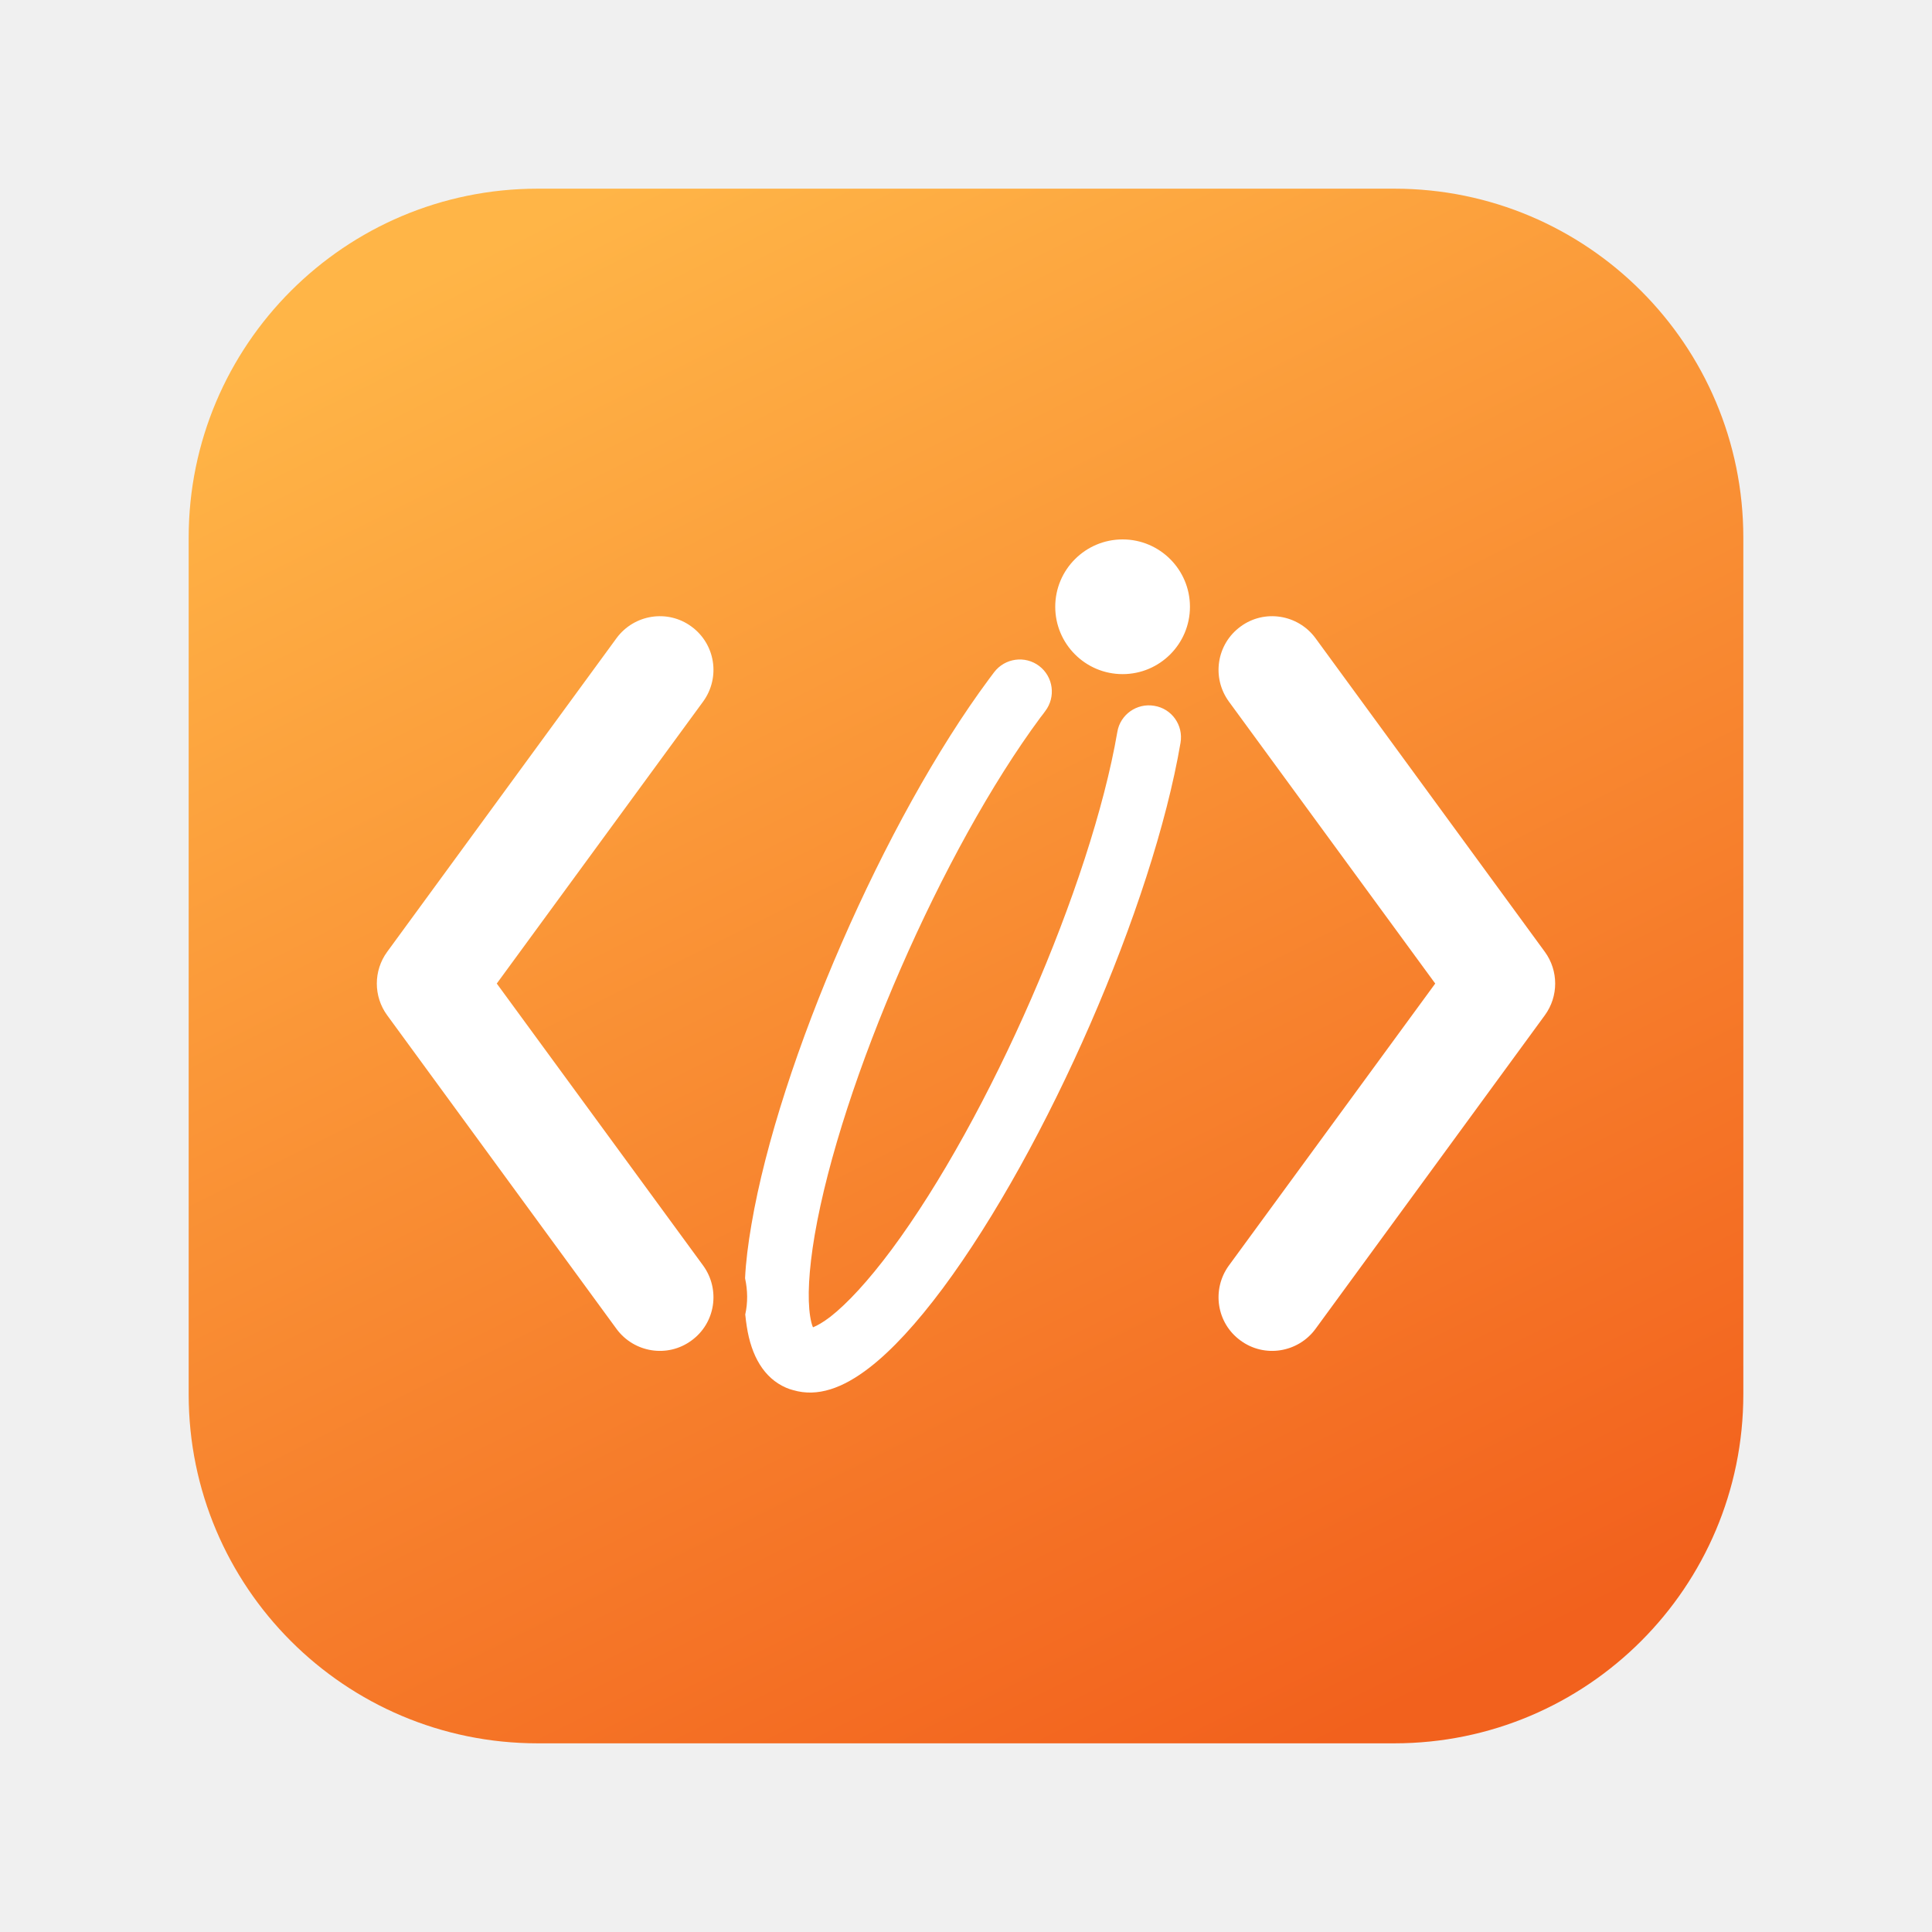
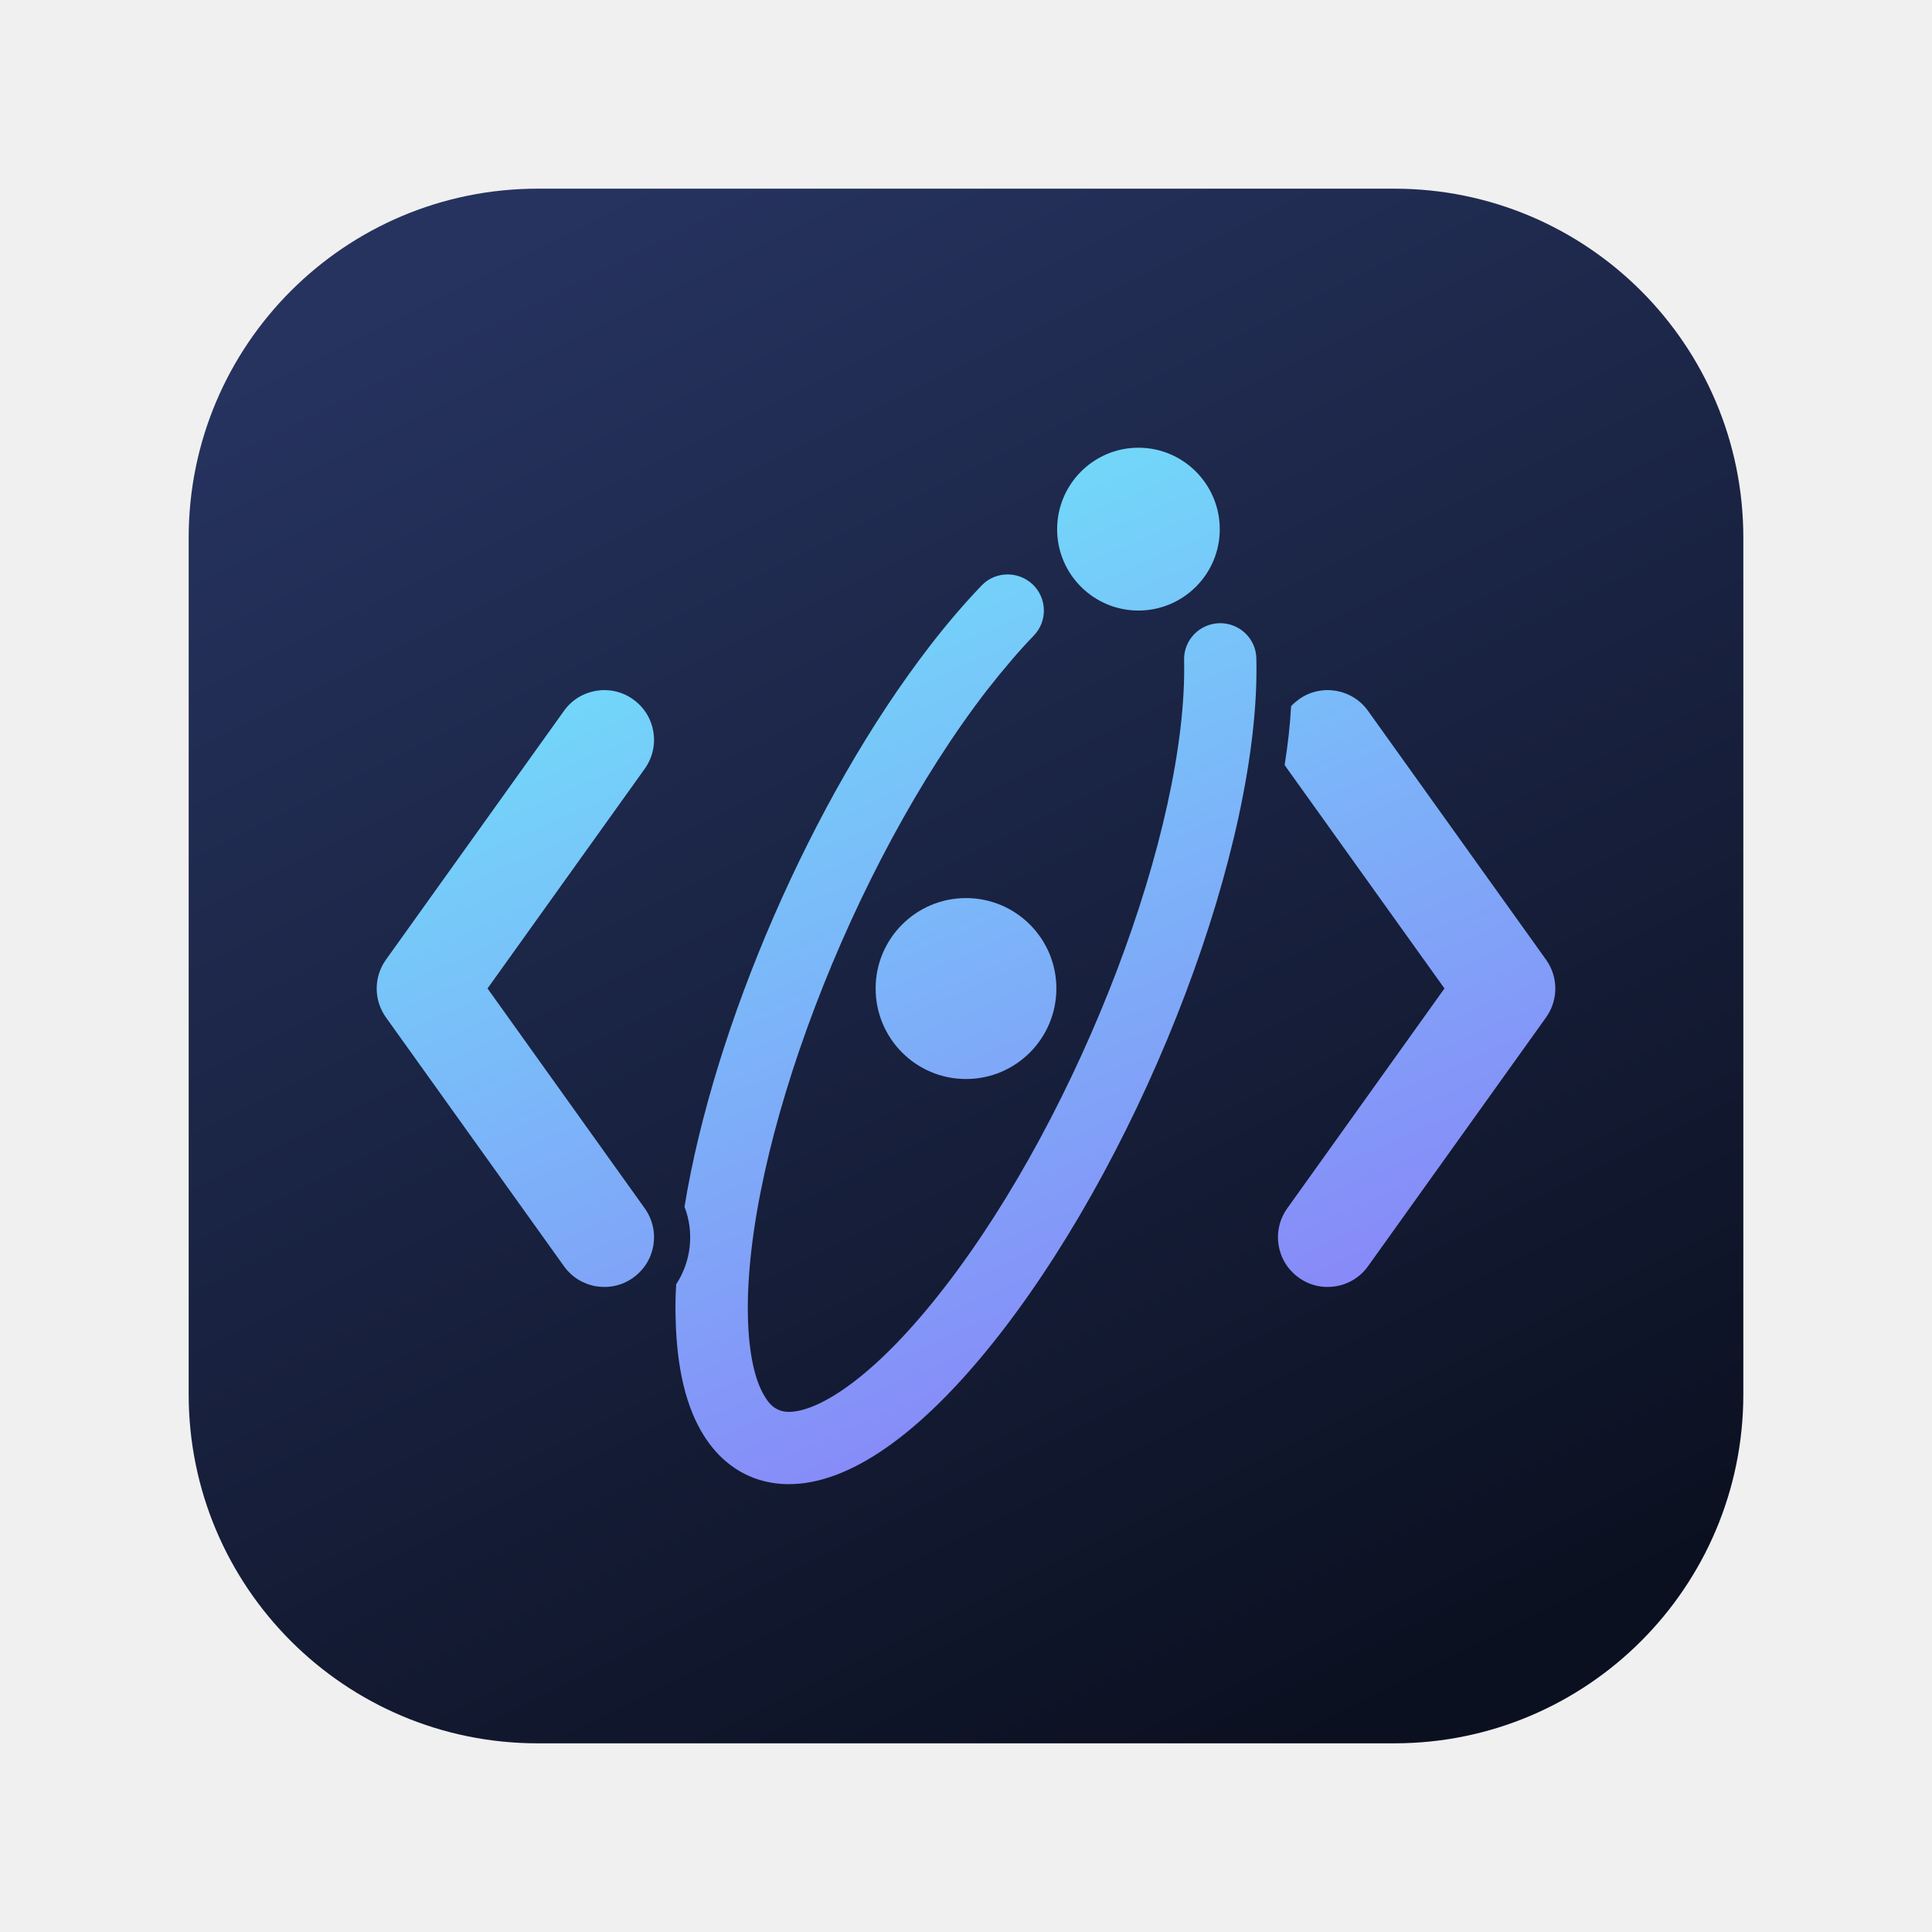
<svg xmlns="http://www.w3.org/2000/svg" viewBox="0 0 1024 1024" width="1024" height="1024" role="img" aria-label="Orbit IDE">
  <defs>
    <linearGradient id="orbit-ide-tile" x1="0.25" y1="0" x2="0.75" y2="1">
-       <stop offset="0" stop-color="#ffb547" />
-       <stop offset="1" stop-color="#f2611d" />
+       <stop offset="0" stop-color="#26335f" />
+       <stop offset="1" stop-color="#0b1020" />
    </linearGradient>
  </defs>
  <rect x="100" y="100" width="824" height="824" rx="185" fill="url(#orbit-ide-tile)" />
-   <path fill="#fff" d="M550.8 353C558.3 358.7 559.7 369.4 554 376.9C553.2 378 552.4 379.1 551.5 380.2C499.6 450.2 445.7 573.8 431.8 654.6C428.6 673.5 427.9 688.1 429.4 697.7C429.8 700.2 430.3 702.2 430.9 703.5L430.9 703.5C433.2 702.6 436.3 700.8 440 698C449.1 690.9 460.2 678.9 472.5 662.4C524.4 592.5 578.3 468.8 592.2 388C593.7 378.7 602.6 372.5 611.8 374.1C621.1 375.6 627.3 384.4 625.7 393.7C611 479.9 554.9 608.5 499.8 682.7C485.8 701.5 472.7 715.7 460.8 724.9C446.7 735.8 433.3 740.6 420.4 736.8C419.1 736.5 417.8 736 416.6 735.5C404.9 730.4 398.2 718.7 395.8 703C395.5 701 395.2 698.9 395 696.7C396.4 690.4 396.3 683.9 394.9 677.5C395.3 668.9 396.5 659.4 398.3 648.9C413 562.7 469.1 434.1 524.2 359.9C525.1 358.7 526 357.5 526.9 356.3C532.6 348.8 543.3 347.3 550.8 353ZM366.5 332.1C379.2 341.4 381.9 359.1 372.7 371.8L263.3 521.3L372.7 670.8C381.9 683.5 379.2 701.3 366.5 710.5C353.9 719.8 336.1 717 326.8 704.4L205.2 538.1C197.9 528.1 197.9 514.5 205.2 504.5L326.8 338.2C336.1 325.6 353.9 322.8 366.5 332.1ZM697.2 338.2L818.8 504.5C826.1 514.5 826.1 528.1 818.8 538.1L697.2 704.4C687.9 717 670.1 719.8 657.5 710.5C644.8 701.3 642.1 683.5 651.3 670.8L760.7 521.3L651.3 371.8C642.1 359.1 644.8 341.4 657.5 332.1C670.1 322.8 687.9 325.6 697.2 338.2ZM630.7 321.6C630.7 341.3 614.7 357.3 595 357.3C575.3 357.3 559.3 341.3 559.3 321.6C559.3 301.9 575.3 285.9 595 285.9C614.7 285.9 630.7 301.9 630.7 321.6Z" />
+   <defs>
+     <linearGradient id="orbit-ide-mark" x1="0.25" y1="0" x2="0.75" y2="1">
+       <stop offset="0" stop-color="#6ee7f9" />
+       <stop offset="1" stop-color="#8b7cf8" />
+     </linearGradient>
+   </defs>
+   <path fill="url(#orbit-ide-mark)" d="M547.4 309.8C555 317.1 555.3 329.3 547.9 336.9C539.8 345.3 531.6 355 523.2 365.7C451.3 458.8 394.4 608.9 396.4 698C396.9 717.8 400.2 732.2 405.6 740.6C407.7 744 409.9 746.1 412.6 747.2C414.4 748.1 416.5 748.4 418.9 748.3C427 748 438.3 743.1 451.6 733.1C466.8 721.7 483.5 704.5 500.8 682.1C572.7 589.1 629.6 439 627.6 349.9C627.3 339.3 635.7 330.6 646.3 330.3C656.9 330.1 665.7 338.4 665.9 349C668.2 447.6 608 606 531.1 705.6C491.7 756.6 453.2 785.5 420.1 786.6C411.8 786.9 404 785.4 397 782.3C387.5 778.1 379.4 770.9 373.2 761.1C363.6 746 358.7 725.1 358.1 698.9C357.9 693 358 686.9 358.4 680.7C366.3 668.6 368.1 653.3 362.8 639.6C378.3 544.5 430 423.8 492.9 342.3C502 330.5 511.2 319.8 520.3 310.3C527.6 302.7 539.7 302.5 547.4 309.8ZM335.6 370.7C347.5 379.2 350.2 395.6 341.7 407.5L258.4 523.9L341.7 640.4C350.2 652.3 347.5 668.7 335.6 677.2C323.8 685.7 307.3 682.9 298.9 671.1L204.6 539.3C198 530.1 198 517.8 204.6 508.6L298.9 376.8C307.3 365 323.8 362.2 335.6 370.7ZM725.1 376.8L819.4 508.6C826 517.8 826 530.1 819.4 539.3L725.1 671.1C716.7 682.9 700.2 685.7 688.4 677.2C676.5 668.7 673.8 652.3 682.3 640.4L765.6 523.9L682.3 407.5C681.8 406.8 681.3 406.1 680.9 405.4C682.6 394.6 683.8 384.2 684.3 374.3C685.5 373 686.9 371.8 688.4 370.7C700.2 362.2 716.7 365 725.1 376.8ZM559.9 523.9C559.9 550.4 538.5 571.9 512 571.9C485.5 571.9 464.1 550.4 464.1 523.9C464.1 497.5 485.5 476 512 476C538.5 476 559.9 497.5 559.9 523.9ZM646.5 280.5C646.5 304.3 627.2 323.6 603.4 323.6C579.6 323.6 560.3 304.3 560.3 280.5C560.3 256.7 579.6 237.3 603.4 237.3C627.2 237.3 646.5 256.7 646.5 280.5Z" />
</svg>
